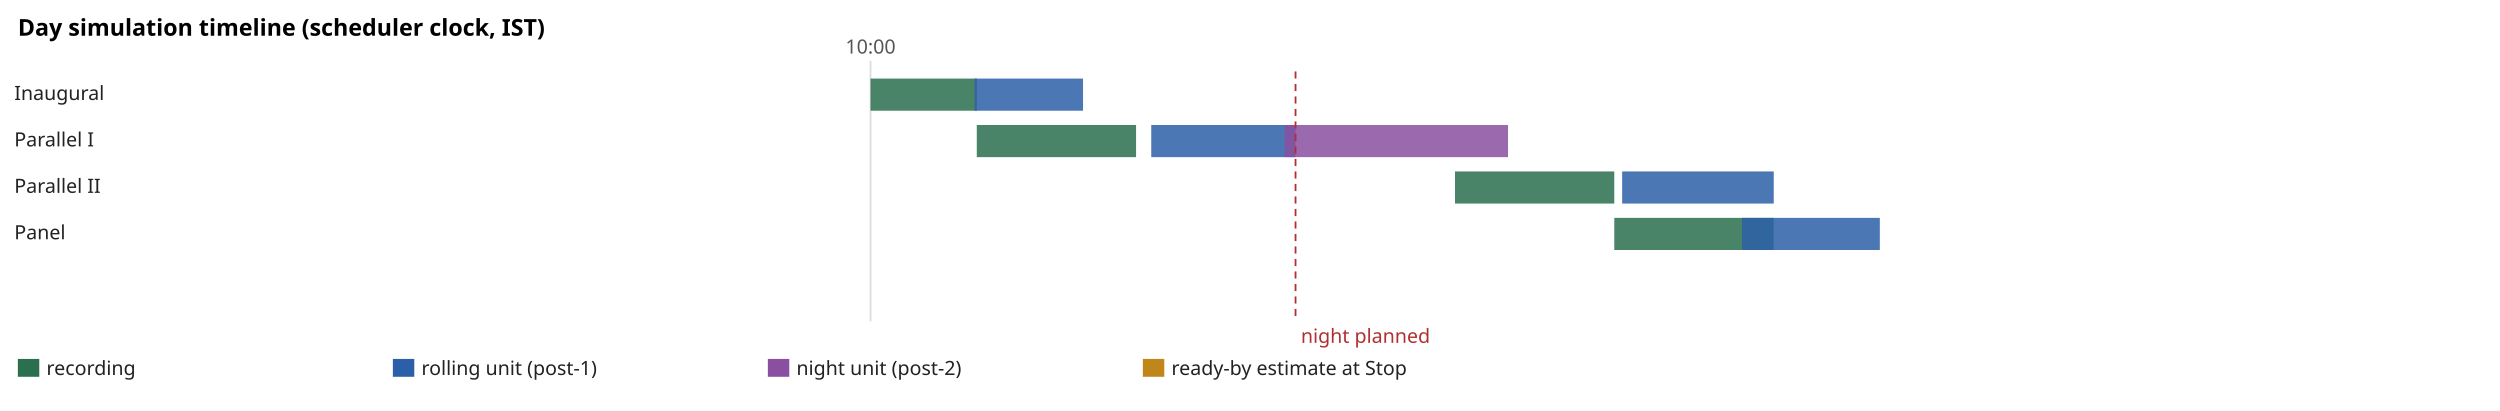
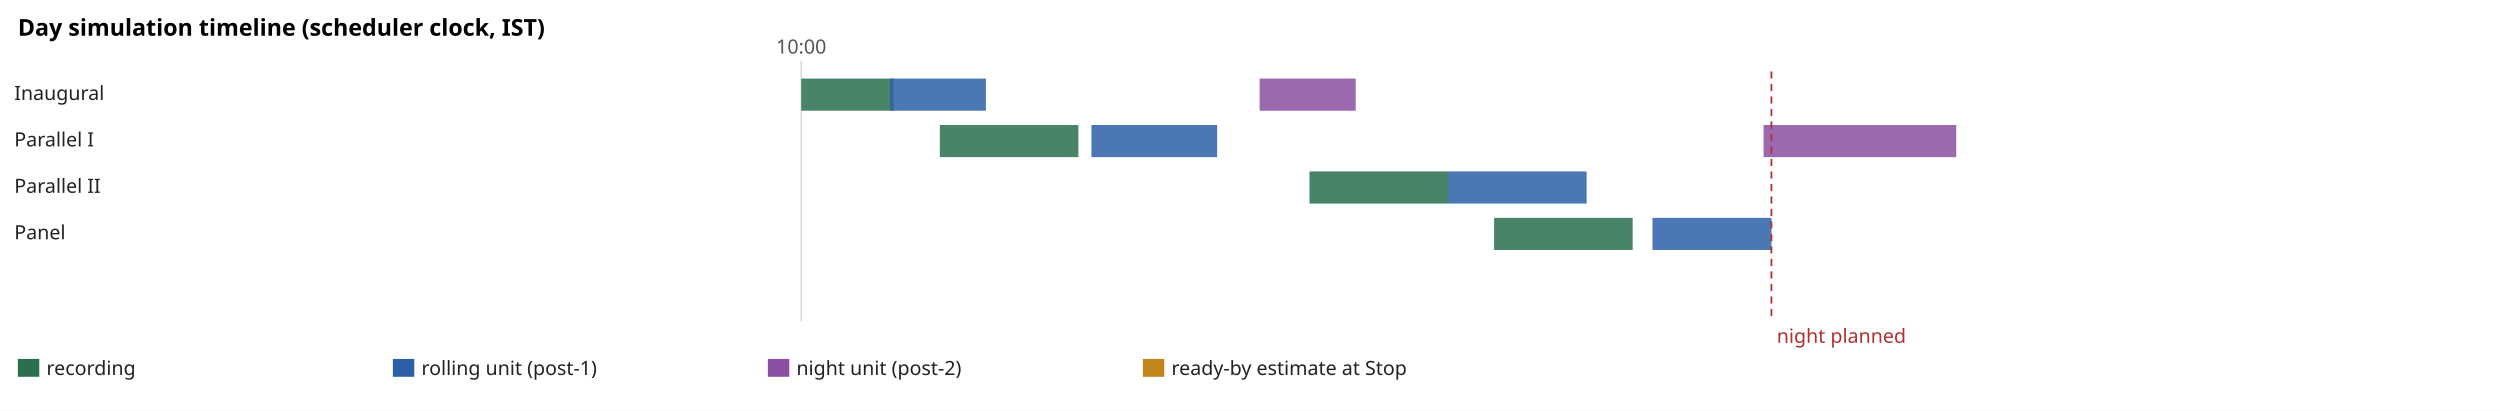
<svg xmlns="http://www.w3.org/2000/svg" width="1400" height="230" font-family="sans-serif" font-size="11">
  <rect width="1400" height="230" fill="#ffffff" />
  <text x="10" y="20" font-size="13" font-weight="bold">Day simulation timeline (scheduler clock, IST)</text>
-   <line x1="487.5" y1="34" x2="487.5" y2="180" stroke="#dddddd" />
-   <text x="487.5" y="30" text-anchor="middle" fill="#555555">10:00</text>
+   <line x1="448.7" y1="34" x2="448.7" y2="180" stroke="#dddddd" />
+   <text x="448.7" y="30" text-anchor="middle" fill="#555555">10:00</text>
  <text x="8" y="56" fill="#222222">Inaugural</text>
-   <rect x="487.5" y="44" width="59.5" height="18" fill="#2a6f4e" opacity="0.85" />
-   <rect x="545.8" y="44" width="60.7" height="18" fill="#2b5fa8" opacity="0.85" />
+   <rect x="448.7" y="44" width="51.7" height="18" fill="#2a6f4e" opacity="0.85" />
+   <rect x="498.5" y="44" width="53.6" height="18" fill="#2b5fa8" opacity="0.85" />
+   <rect x="705.4" y="44" width="53.8" height="18" fill="#8a4fa0" opacity="0.85" />
  <text x="8" y="82" fill="#222222">Parallel I</text>
-   <rect x="547.0" y="70" width="89.2" height="18" fill="#2a6f4e" opacity="0.85" />
-   <rect x="644.7" y="70" width="80.8" height="18" fill="#2b5fa8" opacity="0.85" />
-   <rect x="719.4" y="70" width="125.1" height="18" fill="#8a4fa0" opacity="0.85" />
+   <rect x="526.3" y="70" width="77.6" height="18" fill="#2a6f4e" opacity="0.85" />
+   <rect x="611.2" y="70" width="70.4" height="18" fill="#2b5fa8" opacity="0.85" />
+   <rect x="987.6" y="70" width="107.9" height="18" fill="#8a4fa0" opacity="0.85" />
  <text x="8" y="108" fill="#222222">Parallel II</text>
-   <rect x="814.8" y="96" width="89.2" height="18" fill="#2a6f4e" opacity="0.85" />
-   <rect x="908.4" y="96" width="84.9" height="18" fill="#2b5fa8" opacity="0.85" />
+   <rect x="733.3" y="96" width="77.6" height="18" fill="#2a6f4e" opacity="0.85" />
+   <rect x="810.8" y="96" width="77.7" height="18" fill="#2b5fa8" opacity="0.85" />
  <text x="8" y="134" fill="#222222">Panel</text>
-   <rect x="904.0" y="122" width="89.2" height="18" fill="#2a6f4e" opacity="0.85" />
-   <rect x="975.5" y="122" width="77.2" height="18" fill="#2b5fa8" opacity="0.85" />
-   <line x1="725.5" y1="40" x2="725.5" y2="180" stroke="#b03030" stroke-dasharray="4 3" />
-   <text x="728.5" y="192" fill="#b03030">night planned</text>
+   <rect x="836.7" y="122" width="77.6" height="18" fill="#2a6f4e" opacity="0.85" />
+   <rect x="925.4" y="122" width="66.6" height="18" fill="#2b5fa8" opacity="0.85" />
+   <line x1="992.0" y1="40" x2="992.0" y2="180" stroke="#b03030" stroke-dasharray="4 3" />
+   <text x="995.0" y="192" fill="#b03030">night planned</text>
  <rect x="10" y="201" width="12" height="10" fill="#2a6f4e" />
  <text x="26" y="210" fill="#222222">recording</text>
  <rect x="220" y="201" width="12" height="10" fill="#2b5fa8" />
  <text x="236" y="210" fill="#222222">rolling unit (post-1)</text>
  <rect x="430" y="201" width="12" height="10" fill="#8a4fa0" />
  <text x="446" y="210" fill="#222222">night unit (post-2)</text>
  <rect x="640" y="201" width="12" height="10" fill="#c0861a" />
  <text x="656" y="210" fill="#222222">ready-by estimate at Stop</text>
</svg>
